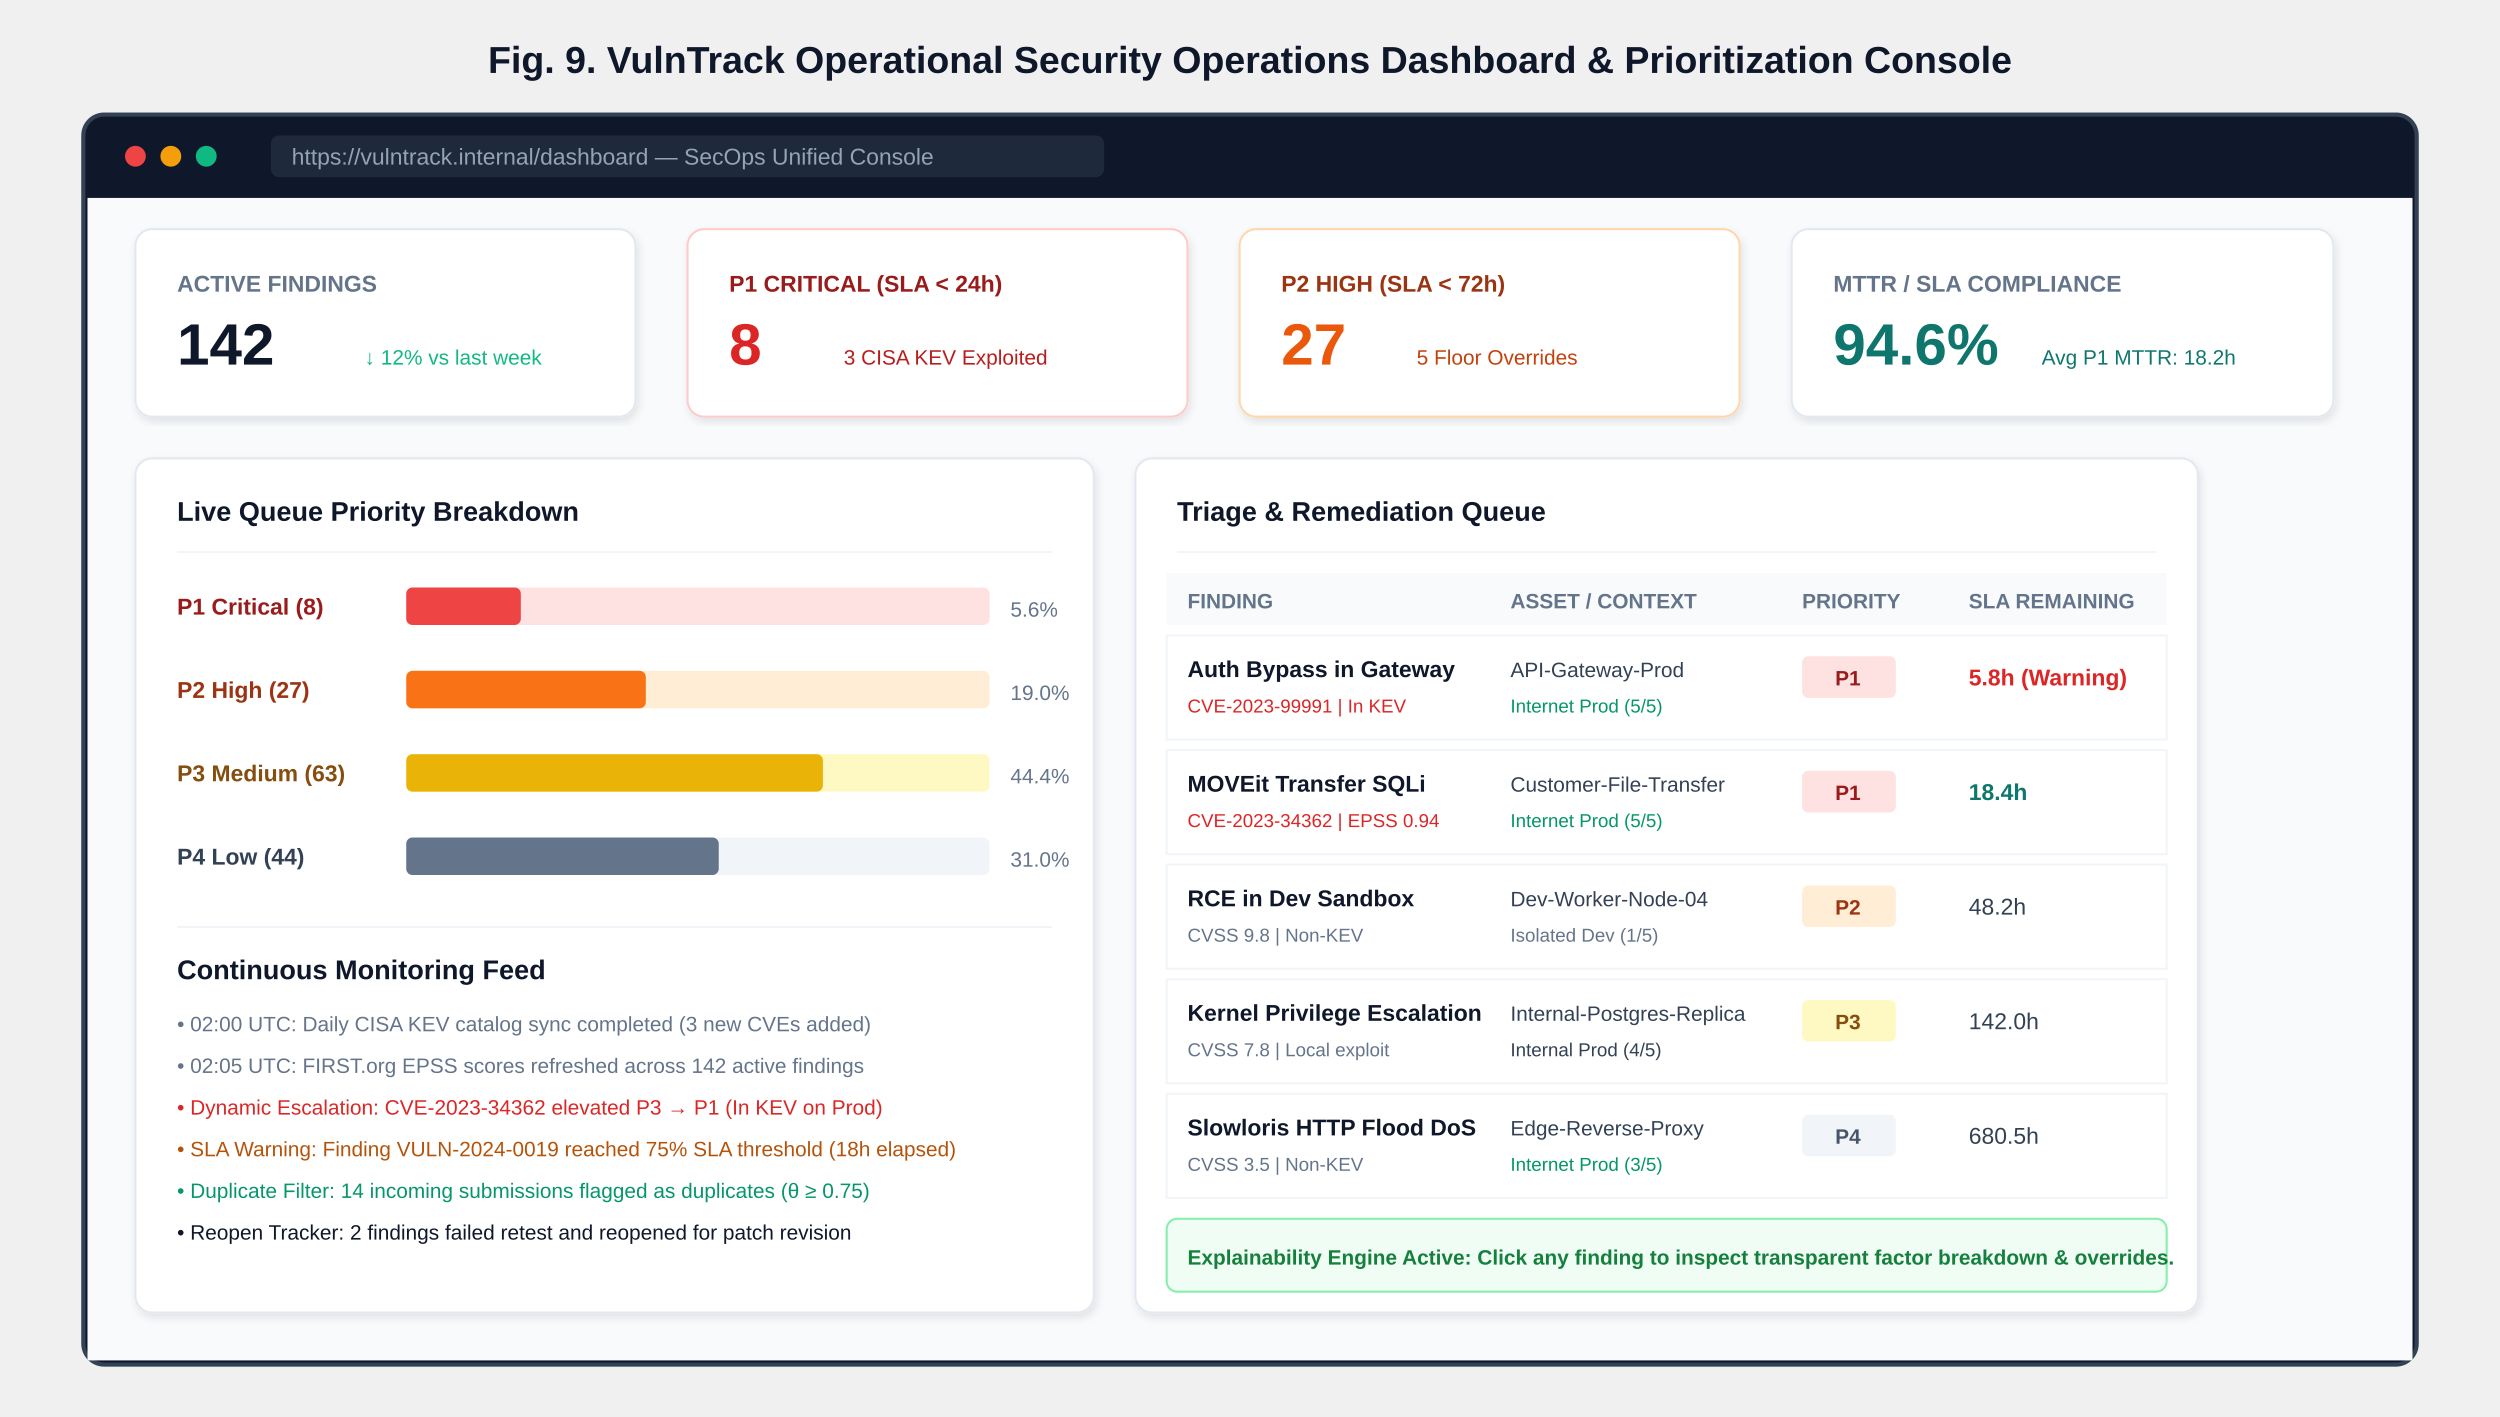
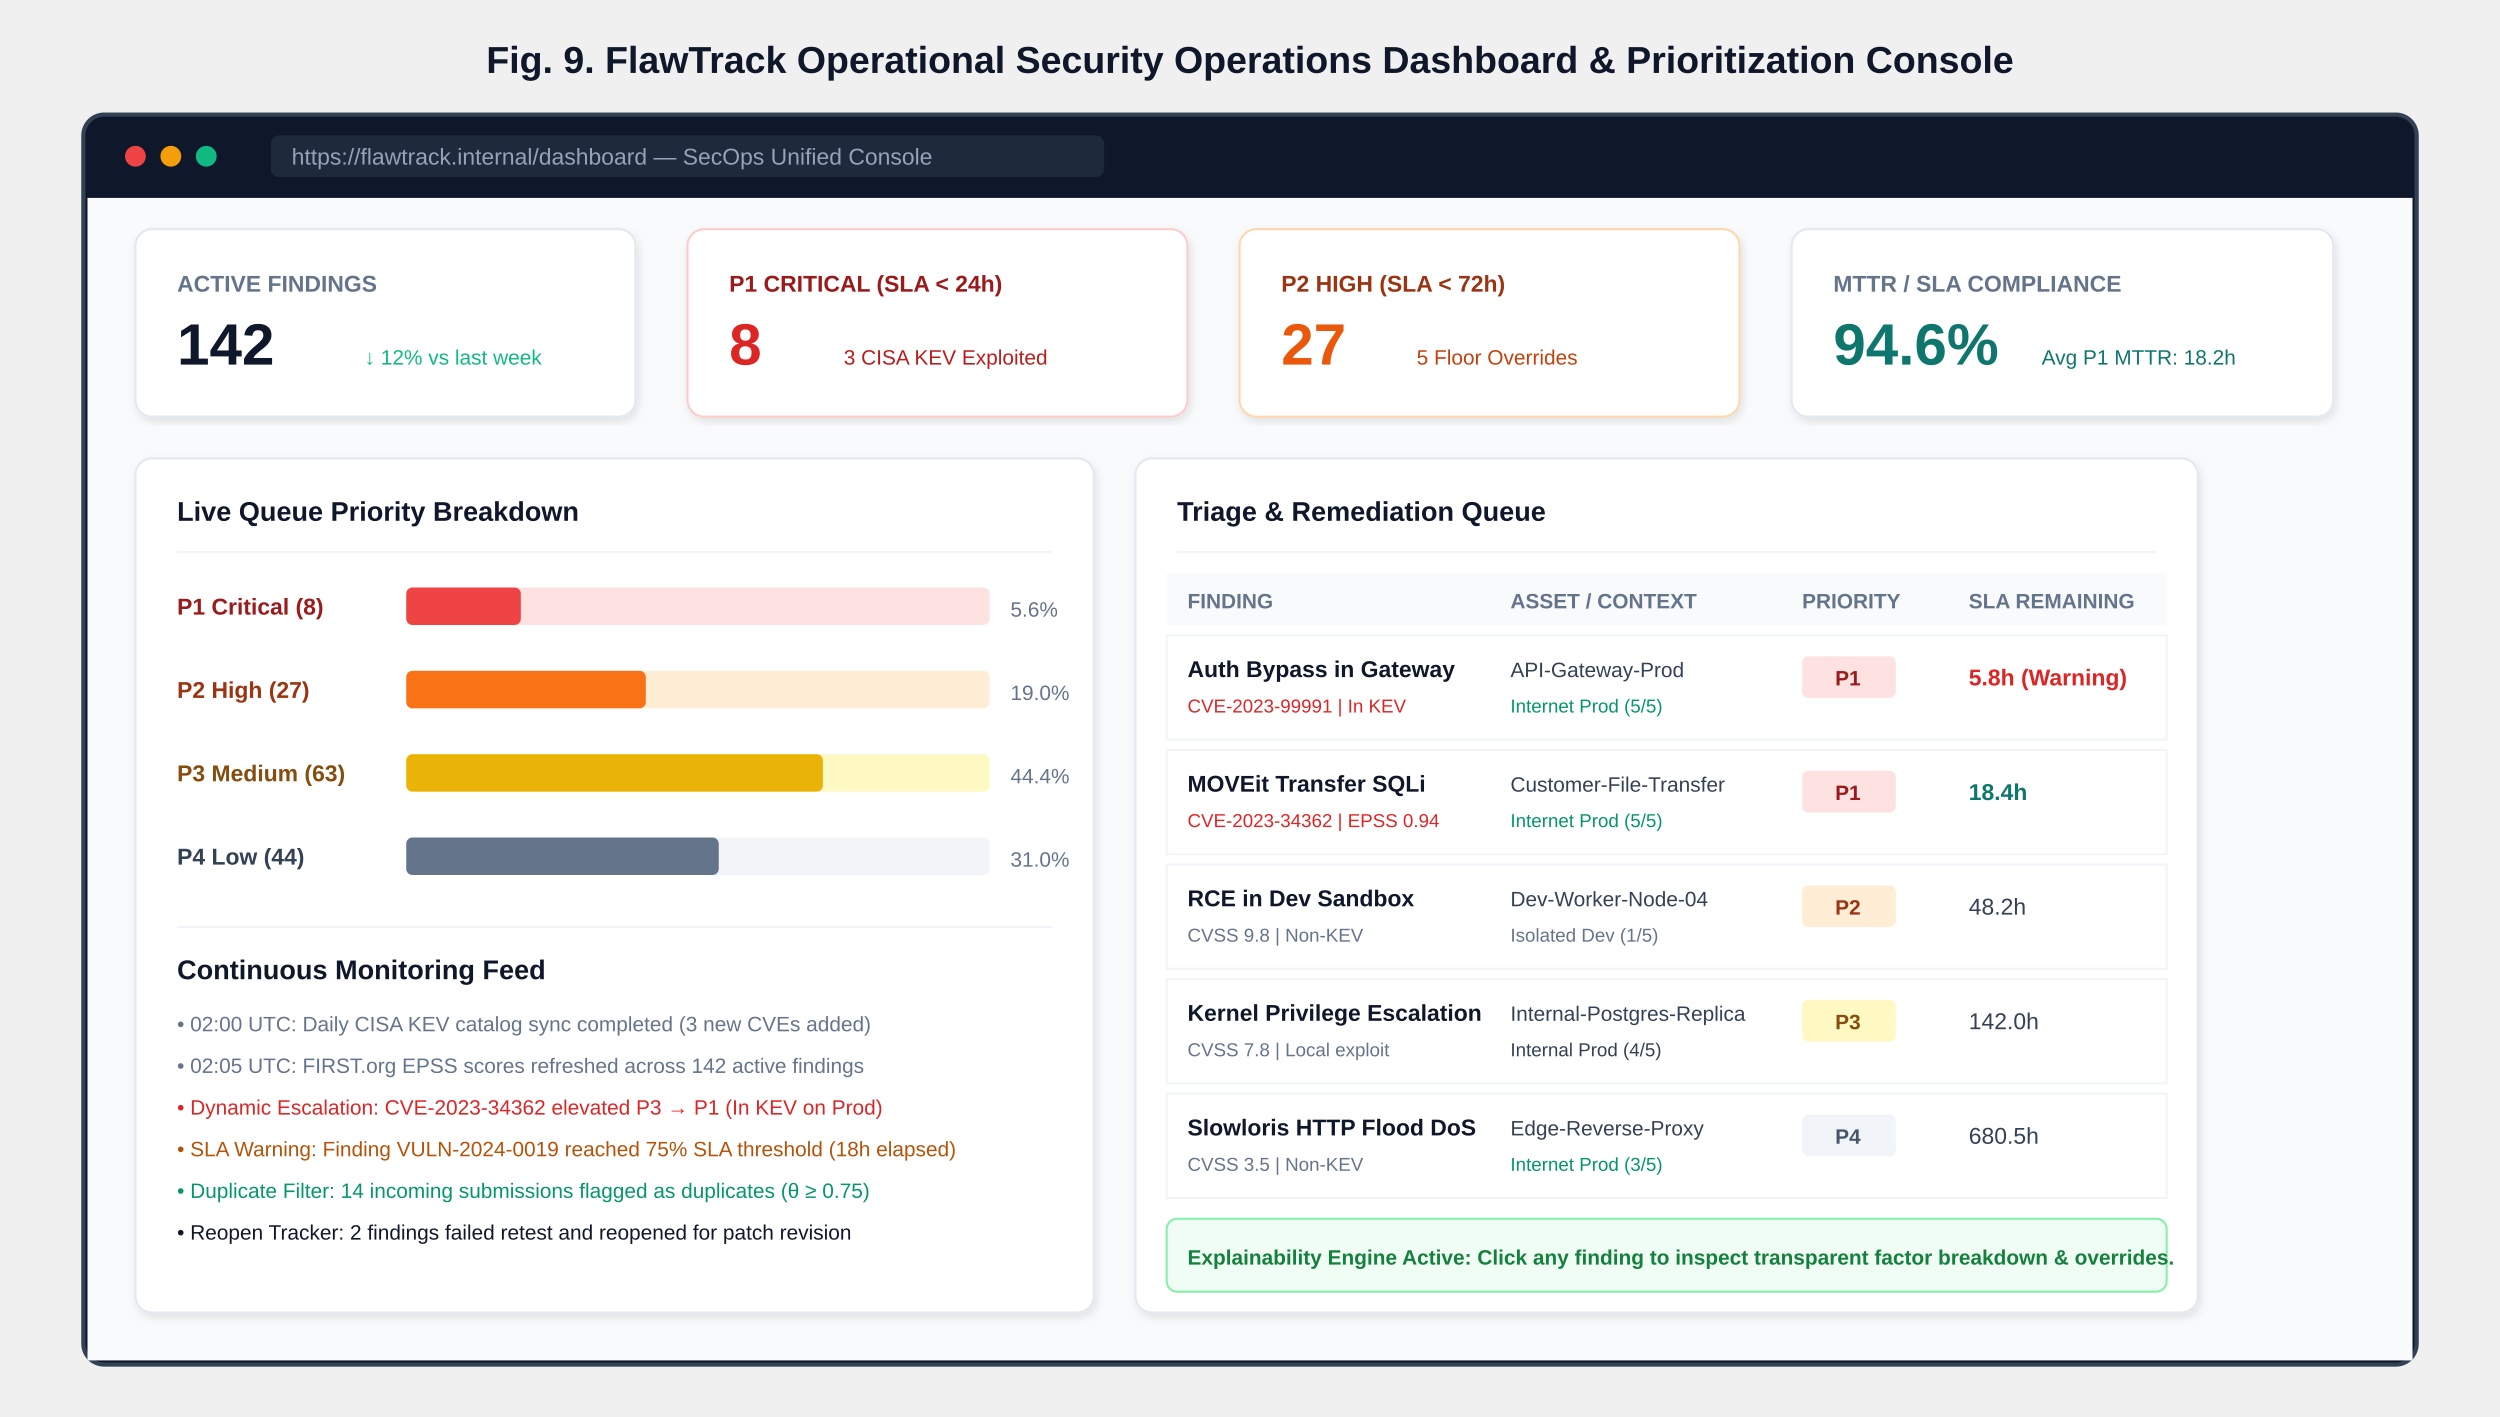
<svg xmlns="http://www.w3.org/2000/svg" viewBox="0 0 1200 680" width="1200" height="680" style="background:#ffffff; font-family:'Segoe UI', Arial, sans-serif;">
  <defs>
    <filter id="cardShadow" x="-5%" y="-5%" width="110%" height="110%">
      <feDropShadow dx="1" dy="2" stdDeviation="2" flood-opacity="0.1" />
    </filter>
  </defs>
-   <text x="600" y="35" text-anchor="middle" font-size="18" font-weight="bold" fill="#0f172a">Fig. 9. VulnTrack Operational Security Operations Dashboard &amp; Prioritization Console</text>
+   <text x="600" y="35" text-anchor="middle" font-size="18" font-weight="bold" fill="#0f172a">Fig. 9. FlawTrack Operational Security Operations Dashboard &amp; Prioritization Console</text>
  <rect x="40" y="55" width="1120" height="600" rx="10" fill="#0f172a" stroke="#334155" stroke-width="2" />
  <circle cx="65" cy="75" r="5" fill="#ef4444" />
  <circle cx="82" cy="75" r="5" fill="#f59e0b" />
  <circle cx="99" cy="75" r="5" fill="#10b981" />
  <rect x="130" y="65" width="400" height="20" rx="4" fill="#1e293b" />
-   <text x="140" y="79" font-size="11" fill="#94a3b8">https://vulntrack.internal/dashboard — SecOps Unified Console</text>
+   <text x="140" y="79" font-size="11" fill="#94a3b8">https://flawtrack.internal/dashboard — SecOps Unified Console</text>
  <rect x="42" y="95" width="1116" height="558" fill="#f8fafc" />
  <g transform="translate(65, 110)">
    <rect x="0" y="0" width="240" height="90" rx="8" fill="#ffffff" stroke="#e2e8f0" filter="url(#cardShadow)" />
    <text x="20" y="30" font-size="11" font-weight="bold" fill="#64748b">ACTIVE FINDINGS</text>
    <text x="20" y="65" font-size="28" font-weight="bold" fill="#0f172a">142</text>
    <text x="110" y="65" font-size="10" fill="#10b981">↓ 12% vs last week</text>
    <rect x="265" y="0" width="240" height="90" rx="8" fill="#ffffff" stroke="#fecaca" filter="url(#cardShadow)" />
    <text x="285" y="30" font-size="11" font-weight="bold" fill="#991b1b">P1 CRITICAL (SLA &lt; 24h)</text>
    <text x="285" y="65" font-size="28" font-weight="bold" fill="#dc2626">8</text>
    <text x="340" y="65" font-size="10" fill="#b91c1c">3 CISA KEV Exploited</text>
    <rect x="530" y="0" width="240" height="90" rx="8" fill="#ffffff" stroke="#fed7aa" filter="url(#cardShadow)" />
    <text x="550" y="30" font-size="11" font-weight="bold" fill="#9a3412">P2 HIGH (SLA &lt; 72h)</text>
    <text x="550" y="65" font-size="28" font-weight="bold" fill="#ea580c">27</text>
    <text x="615" y="65" font-size="10" fill="#c2410c">5 Floor Overrides</text>
    <rect x="795" y="0" width="260" height="90" rx="8" fill="#ffffff" stroke="#e2e8f0" filter="url(#cardShadow)" />
    <text x="815" y="30" font-size="11" font-weight="bold" fill="#64748b">MTTR / SLA COMPLIANCE</text>
    <text x="815" y="65" font-size="28" font-weight="bold" fill="#0f766e">94.6%</text>
    <text x="915" y="65" font-size="10" fill="#0f766e">Avg P1 MTTR: 18.2h</text>
  </g>
  <g transform="translate(65, 220)">
    <rect x="0" y="0" width="460" height="410" rx="8" fill="#ffffff" stroke="#e2e8f0" filter="url(#cardShadow)" />
    <text x="20" y="30" font-size="13" font-weight="bold" fill="#0f172a">Live Queue Priority Breakdown</text>
    <line x1="20" y1="45" x2="440" y2="45" stroke="#f1f5f9" />
    <text x="20" y="75" font-size="11" font-weight="bold" fill="#991b1b">P1 Critical (8)</text>
    <rect x="130" y="62" width="280" height="18" rx="3" fill="#fee2e2" />
    <rect x="130" y="62" width="55" height="18" rx="3" fill="#ef4444" />
    <text x="420" y="76" font-size="10" fill="#64748b">5.6%</text>
    <text x="20" y="115" font-size="11" font-weight="bold" fill="#9a3412">P2 High (27)</text>
    <rect x="130" y="102" width="280" height="18" rx="3" fill="#ffedd5" />
    <rect x="130" y="102" width="115" height="18" rx="3" fill="#f97316" />
    <text x="420" y="116" font-size="10" fill="#64748b">19.0%</text>
    <text x="20" y="155" font-size="11" font-weight="bold" fill="#854d0e">P3 Medium (63)</text>
    <rect x="130" y="142" width="280" height="18" rx="3" fill="#fef9c3" />
    <rect x="130" y="142" width="200" height="18" rx="3" fill="#eab308" />
    <text x="420" y="156" font-size="10" fill="#64748b">44.4%</text>
    <text x="20" y="195" font-size="11" font-weight="bold" fill="#334155">P4 Low (44)</text>
    <rect x="130" y="182" width="280" height="18" rx="3" fill="#f1f5f9" />
    <rect x="130" y="182" width="150" height="18" rx="3" fill="#64748b" />
    <text x="420" y="196" font-size="10" fill="#64748b">31.0%</text>
    <line x1="20" y1="225" x2="440" y2="225" stroke="#f1f5f9" />
    <text x="20" y="250" font-size="13" font-weight="bold" fill="#0f172a">Continuous Monitoring Feed</text>
    <text x="20" y="275" font-size="10" fill="#64748b">• 02:00 UTC: Daily CISA KEV catalog sync completed (3 new CVEs added)</text>
    <text x="20" y="295" font-size="10" fill="#64748b">• 02:05 UTC: FIRST.org EPSS scores refreshed across 142 active findings</text>
    <text x="20" y="315" font-size="10" fill="#dc2626">• Dynamic Escalation: CVE-2023-34362 elevated P3 → P1 (In KEV on Prod)</text>
    <text x="20" y="335" font-size="10" fill="#b45309">• SLA Warning: Finding VULN-2024-0019 reached 75% SLA threshold (18h elapsed)</text>
    <text x="20" y="355" font-size="10" fill="#059669">• Duplicate Filter: 14 incoming submissions flagged as duplicates (θ ≥ 0.75)</text>
    <text x="20" y="375" font-size="10" fill="#0f172a">• Reopen Tracker: 2 findings failed retest and reopened for patch revision</text>
  </g>
  <g transform="translate(545, 220)">
    <rect x="0" y="0" width="510" height="410" rx="8" fill="#ffffff" stroke="#e2e8f0" filter="url(#cardShadow)" />
    <text x="20" y="30" font-size="13" font-weight="bold" fill="#0f172a">Triage &amp; Remediation Queue</text>
    <line x1="20" y1="45" x2="490" y2="45" stroke="#f1f5f9" />
    <rect x="15" y="55" width="480" height="25" fill="#f8fafc" />
    <text x="25" y="72" font-size="10" font-weight="bold" fill="#64748b">FINDING</text>
    <text x="180" y="72" font-size="10" font-weight="bold" fill="#64748b">ASSET / CONTEXT</text>
    <text x="320" y="72" font-size="10" font-weight="bold" fill="#64748b">PRIORITY</text>
    <text x="400" y="72" font-size="10" font-weight="bold" fill="#64748b">SLA REMAINING</text>
    <rect x="15" y="85" width="480" height="50" fill="#ffffff" stroke="#f1f5f9" />
    <text x="25" y="105" font-size="11" font-weight="bold" fill="#0f172a">Auth Bypass in Gateway</text>
    <text x="25" y="122" font-size="9" fill="#dc2626">CVE-2023-99991 | In KEV</text>
    <text x="180" y="105" font-size="10" fill="#334155">API-Gateway-Prod</text>
    <text x="180" y="122" font-size="9" fill="#059669">Internet Prod (5/5)</text>
    <rect x="320" y="95" width="45" height="20" rx="3" fill="#fee2e2" />
    <text x="342" y="109" text-anchor="middle" font-size="10" font-weight="bold" fill="#991b1b">P1</text>
    <text x="400" y="109" font-size="11" font-weight="bold" fill="#dc2626">5.8h (Warning)</text>
    <rect x="15" y="140" width="480" height="50" fill="#ffffff" stroke="#f1f5f9" />
    <text x="25" y="160" font-size="11" font-weight="bold" fill="#0f172a">MOVEit Transfer SQLi</text>
    <text x="25" y="177" font-size="9" fill="#dc2626">CVE-2023-34362 | EPSS 0.94</text>
    <text x="180" y="160" font-size="10" fill="#334155">Customer-File-Transfer</text>
    <text x="180" y="177" font-size="9" fill="#059669">Internet Prod (5/5)</text>
    <rect x="320" y="150" width="45" height="20" rx="3" fill="#fee2e2" />
    <text x="342" y="164" text-anchor="middle" font-size="10" font-weight="bold" fill="#991b1b">P1</text>
    <text x="400" y="164" font-size="11" font-weight="bold" fill="#0f766e">18.4h</text>
    <rect x="15" y="195" width="480" height="50" fill="#ffffff" stroke="#f1f5f9" />
    <text x="25" y="215" font-size="11" font-weight="bold" fill="#0f172a">RCE in Dev Sandbox</text>
    <text x="25" y="232" font-size="9" fill="#64748b">CVSS 9.8 | Non-KEV</text>
    <text x="180" y="215" font-size="10" fill="#334155">Dev-Worker-Node-04</text>
    <text x="180" y="232" font-size="9" fill="#64748b">Isolated Dev (1/5)</text>
    <rect x="320" y="205" width="45" height="20" rx="3" fill="#ffedd5" />
    <text x="342" y="219" text-anchor="middle" font-size="10" font-weight="bold" fill="#9a3412">P2</text>
    <text x="400" y="219" font-size="11" fill="#334155">48.2h</text>
    <rect x="15" y="250" width="480" height="50" fill="#ffffff" stroke="#f1f5f9" />
    <text x="25" y="270" font-size="11" font-weight="bold" fill="#0f172a">Kernel Privilege Escalation</text>
    <text x="25" y="287" font-size="9" fill="#64748b">CVSS 7.8 | Local exploit</text>
    <text x="180" y="270" font-size="10" fill="#334155">Internal-Postgres-Replica</text>
    <text x="180" y="287" font-size="9" fill="#334155">Internal Prod (4/5)</text>
    <rect x="320" y="260" width="45" height="20" rx="3" fill="#fef9c3" />
    <text x="342" y="274" text-anchor="middle" font-size="10" font-weight="bold" fill="#854d0e">P3</text>
    <text x="400" y="274" font-size="11" fill="#334155">142.0h</text>
    <rect x="15" y="305" width="480" height="50" fill="#ffffff" stroke="#f1f5f9" />
    <text x="25" y="325" font-size="11" font-weight="bold" fill="#0f172a">Slowloris HTTP Flood DoS</text>
    <text x="25" y="342" font-size="9" fill="#64748b">CVSS 3.5 | Non-KEV</text>
    <text x="180" y="325" font-size="10" fill="#334155">Edge-Reverse-Proxy</text>
    <text x="180" y="342" font-size="9" fill="#059669">Internet Prod (3/5)</text>
    <rect x="320" y="315" width="45" height="20" rx="3" fill="#f1f5f9" />
    <text x="342" y="329" text-anchor="middle" font-size="10" font-weight="bold" fill="#475569">P4</text>
    <text x="400" y="329" font-size="11" fill="#334155">680.5h</text>
    <rect x="15" y="365" width="480" height="35" rx="5" fill="#f0fdf4" stroke="#86efac" />
    <text x="25" y="387" font-size="10" font-weight="bold" fill="#15803d">Explainability Engine Active: Click any finding to inspect transparent factor breakdown &amp; overrides.</text>
  </g>
</svg>
